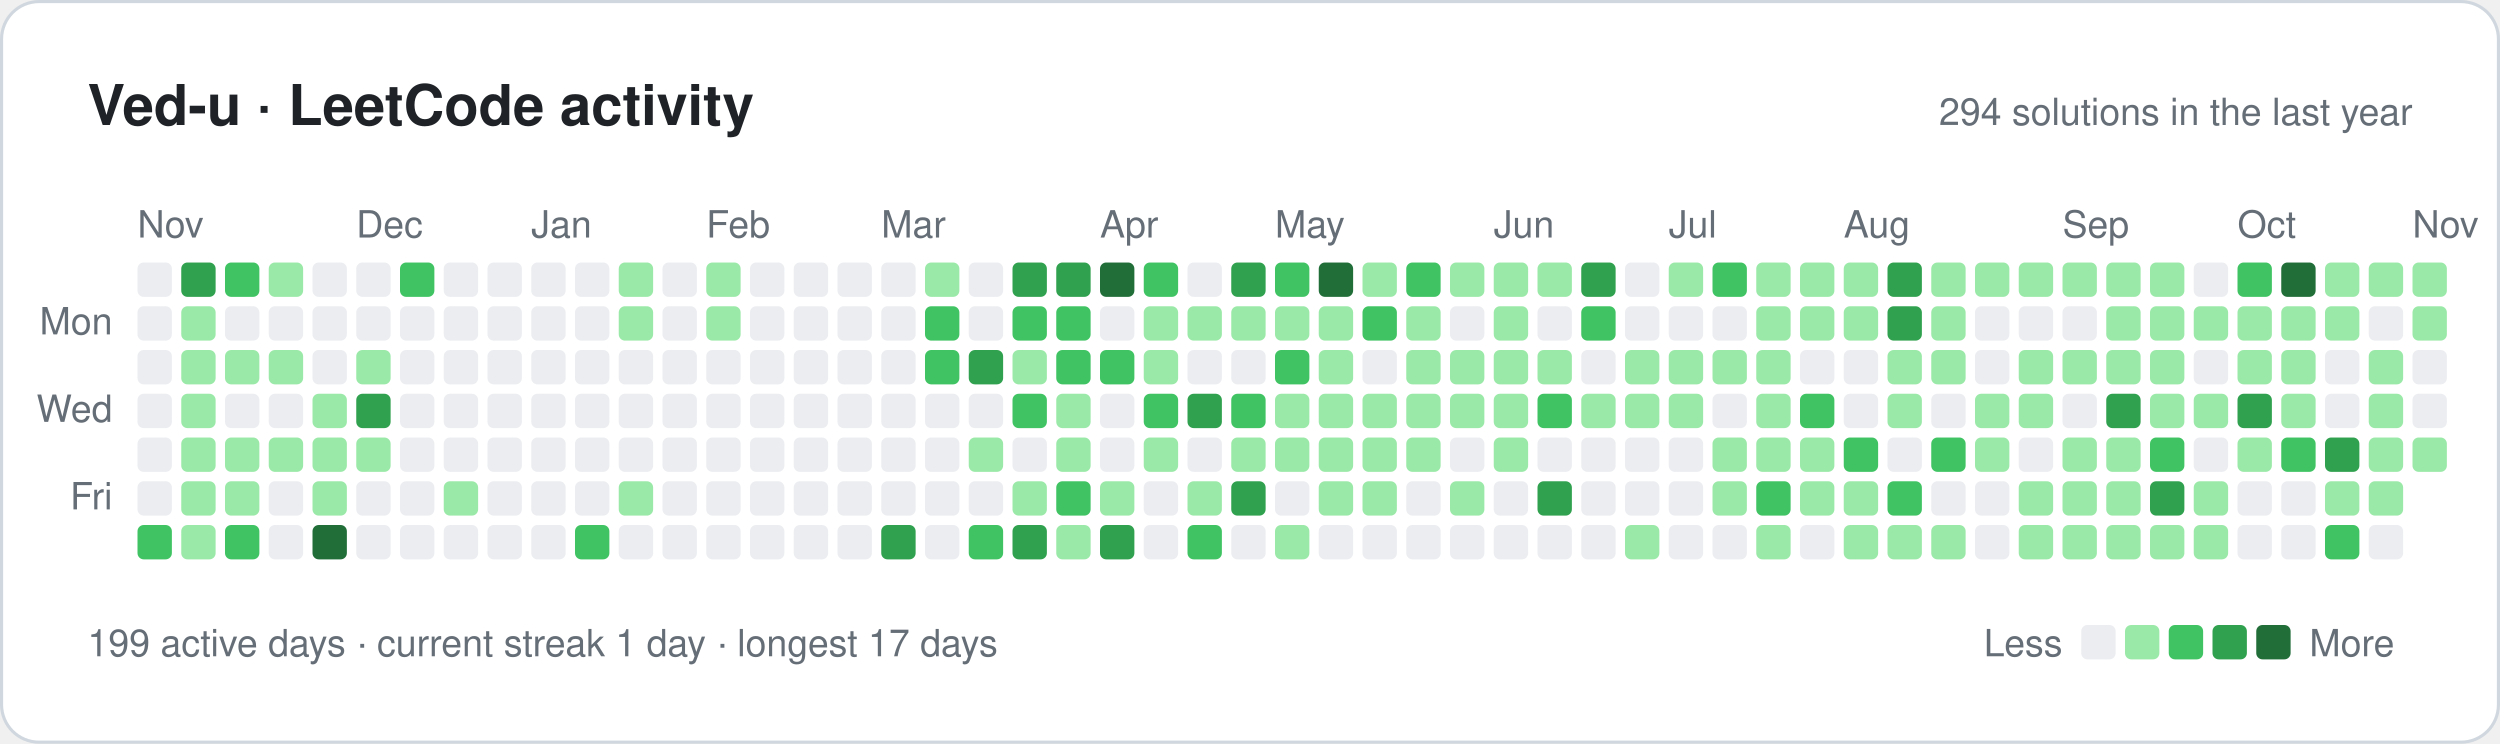
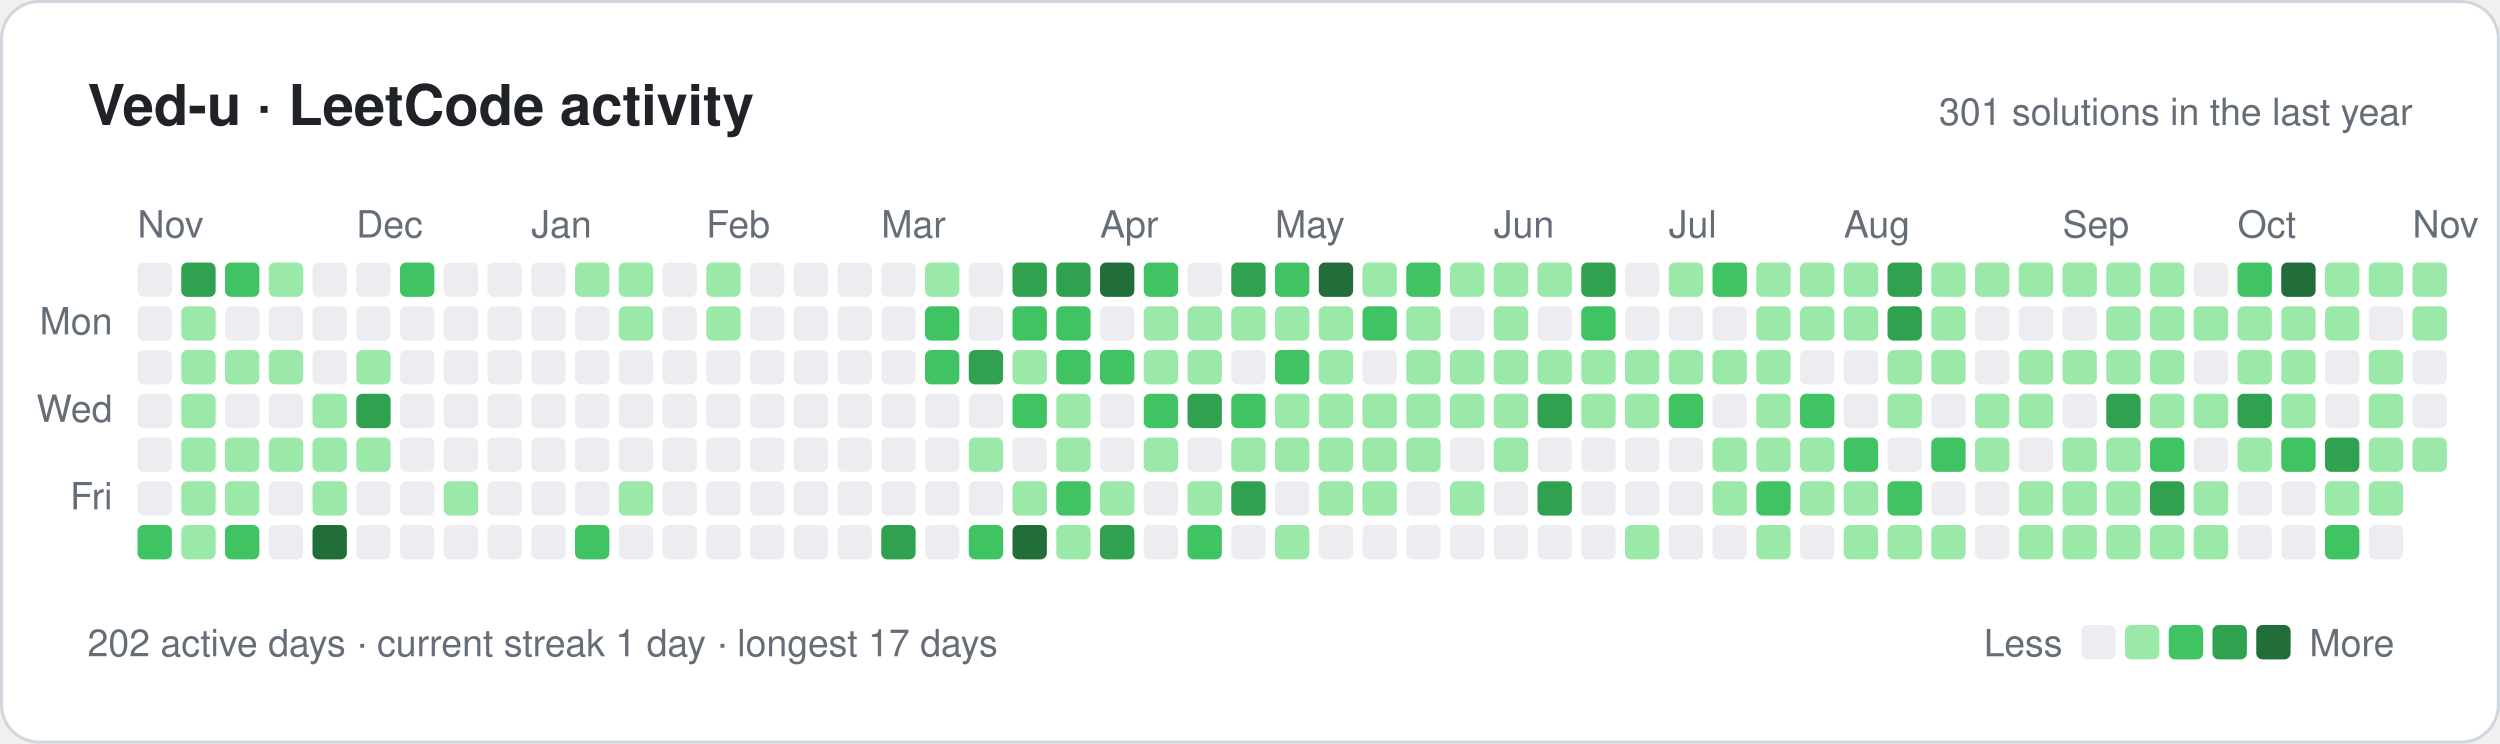
<svg xmlns="http://www.w3.org/2000/svg" width="800" height="238" viewBox="0 0 800 238" font-family="-apple-system,BlinkMacSystemFont,'Segoe UI',Helvetica,Arial,sans-serif" role="img" aria-labelledby="t">
  <style>
.bg{fill:#ffffff;stroke:#d0d7de}.title{fill:#1f2328;font-size:18px;font-weight:600}.muted{fill:#656d76;font-size:12px}
.label{fill:#1f2328;font-size:13px;font-weight:600}.value{fill:#1f2328;font-size:22px;font-weight:700}.value-sm{fill:#1f2328;font-size:14px;font-weight:700}
.total{fill:#1f2328;font-size:30px;font-weight:700}.track{fill:#eaeef2}.ring-track{stroke:#eaeef2}.divider{stroke:#d0d7de}.grid{stroke:#d0d7de;fill:none}
@media (prefers-color-scheme: dark){.bg{fill:#0d1117;stroke:#30363d}.title,.label,.value,.value-sm,.total{fill:#e6edf3}.muted{fill:#8b949e}.track{fill:#21262d}.ring-track{stroke:#21262d}.divider{stroke:#30363d}.grid{stroke:#30363d}}
@keyframes ls-fade{from{opacity:0;transform:translateY(6px)}to{opacity:1;transform:none}}
@keyframes ls-grow{from{transform:scaleX(0)}to{transform:scaleX(1)}}
@keyframes ls-pop{from{opacity:0;transform:scale(.2)}to{opacity:1;transform:scale(1)}}
@keyframes ls-pulse{0%,100%{opacity:1}50%{opacity:.3}}
.fade{animation:ls-fade .6s ease-out both}
.grow{transform-box:fill-box;transform-origin:left center;animation:ls-grow .9s cubic-bezier(.2,.7,.3,1) both}
.pulse{animation:ls-pulse 1.8s ease-in-out infinite}
.d1{animation-delay:0.12s}
.d2{animation-delay:0.24s}
.d3{animation-delay:0.36s}
.d4{animation-delay:0.48s}
.d5{animation-delay:0.60s}
.d6{animation-delay:0.72s}
.d7{animation-delay:0.84s}
.d8{animation-delay:0.96s}
@media (prefers-reduced-motion: reduce){*{animation:none!important}}
.h0{fill:#ebedf0}.h1{fill:#9be9a8}.h2{fill:#40c463}.h3{fill:#30a14e}.h4{fill:#216e39}
@media (prefers-color-scheme: dark){.h0{fill:#161b22}.h1{fill:#0e4429}.h2{fill:#006d32}.h3{fill:#26a641}.h4{fill:#39d353}}
</style>
  <rect x="0.5" y="0.5" width="799" height="237" rx="12" class="bg" />
  <g class="fade">
    <text x="28" y="40" class="title">Ved-u · LeetCode activity</text>
-     <text x="772" y="40" class="muted" text-anchor="end">294 solutions in the last year</text>
+     <text x="772" y="40" class="muted" text-anchor="end">301 solutions in the last year</text>
  </g>
  <text x="44" y="76" class="muted" font-size="11">Nov</text>
  <text x="114" y="76" class="muted" font-size="11">Dec</text>
  <text x="170" y="76" class="muted" font-size="11">Jan</text>
  <text x="226" y="76" class="muted" font-size="11">Feb</text>
  <text x="282" y="76" class="muted" font-size="11">Mar</text>
  <text x="352" y="76" class="muted" font-size="11">Apr</text>
  <text x="408" y="76" class="muted" font-size="11">May</text>
  <text x="478" y="76" class="muted" font-size="11">Jun</text>
  <text x="534" y="76" class="muted" font-size="11">Jul</text>
  <text x="590" y="76" class="muted" font-size="11">Aug</text>
  <text x="660" y="76" class="muted" font-size="11">Sep</text>
  <text x="716" y="76" class="muted" font-size="11">Oct</text>
  <text x="772" y="76" class="muted" font-size="11">Nov</text>
  <text x="36" y="107" class="muted" font-size="10" text-anchor="end">Mon</text>
  <text x="36" y="135" class="muted" font-size="10" text-anchor="end">Wed</text>
  <text x="36" y="163" class="muted" font-size="10" text-anchor="end">Fri</text>
  <g class="fade d1">
    <rect x="44" y="84" width="11" height="11" rx="2" class="h0" />
    <rect x="44" y="98" width="11" height="11" rx="2" class="h0" />
    <rect x="44" y="112" width="11" height="11" rx="2" class="h0" />
    <rect x="44" y="126" width="11" height="11" rx="2" class="h0" />
    <rect x="44" y="140" width="11" height="11" rx="2" class="h0" />
    <rect x="44" y="154" width="11" height="11" rx="2" class="h0" />
    <rect x="44" y="168" width="11" height="11" rx="2" class="h2" />
    <rect x="58" y="84" width="11" height="11" rx="2" class="h3" />
    <rect x="58" y="98" width="11" height="11" rx="2" class="h1" />
    <rect x="58" y="112" width="11" height="11" rx="2" class="h1" />
    <rect x="58" y="126" width="11" height="11" rx="2" class="h1" />
    <rect x="58" y="140" width="11" height="11" rx="2" class="h1" />
    <rect x="58" y="154" width="11" height="11" rx="2" class="h1" />
    <rect x="58" y="168" width="11" height="11" rx="2" class="h1" />
    <rect x="72" y="84" width="11" height="11" rx="2" class="h2" />
    <rect x="72" y="98" width="11" height="11" rx="2" class="h0" />
    <rect x="72" y="112" width="11" height="11" rx="2" class="h1" />
    <rect x="72" y="126" width="11" height="11" rx="2" class="h0" />
    <rect x="72" y="140" width="11" height="11" rx="2" class="h1" />
    <rect x="72" y="154" width="11" height="11" rx="2" class="h1" />
    <rect x="72" y="168" width="11" height="11" rx="2" class="h2" />
    <rect x="86" y="84" width="11" height="11" rx="2" class="h1" />
    <rect x="86" y="98" width="11" height="11" rx="2" class="h0" />
    <rect x="86" y="112" width="11" height="11" rx="2" class="h1" />
    <rect x="86" y="126" width="11" height="11" rx="2" class="h0" />
    <rect x="86" y="140" width="11" height="11" rx="2" class="h1" />
    <rect x="86" y="154" width="11" height="11" rx="2" class="h0" />
    <rect x="86" y="168" width="11" height="11" rx="2" class="h0" />
    <rect x="100" y="84" width="11" height="11" rx="2" class="h0" />
    <rect x="100" y="98" width="11" height="11" rx="2" class="h0" />
    <rect x="100" y="112" width="11" height="11" rx="2" class="h0" />
    <rect x="100" y="126" width="11" height="11" rx="2" class="h1" />
    <rect x="100" y="140" width="11" height="11" rx="2" class="h1" />
    <rect x="100" y="154" width="11" height="11" rx="2" class="h1" />
    <rect x="100" y="168" width="11" height="11" rx="2" class="h4" />
    <rect x="114" y="84" width="11" height="11" rx="2" class="h0" />
    <rect x="114" y="98" width="11" height="11" rx="2" class="h0" />
    <rect x="114" y="112" width="11" height="11" rx="2" class="h1" />
    <rect x="114" y="126" width="11" height="11" rx="2" class="h3" />
    <rect x="114" y="140" width="11" height="11" rx="2" class="h1" />
    <rect x="114" y="154" width="11" height="11" rx="2" class="h0" />
    <rect x="114" y="168" width="11" height="11" rx="2" class="h0" />
    <rect x="128" y="84" width="11" height="11" rx="2" class="h2" />
    <rect x="128" y="98" width="11" height="11" rx="2" class="h0" />
    <rect x="128" y="112" width="11" height="11" rx="2" class="h0" />
    <rect x="128" y="126" width="11" height="11" rx="2" class="h0" />
    <rect x="128" y="140" width="11" height="11" rx="2" class="h0" />
    <rect x="128" y="154" width="11" height="11" rx="2" class="h0" />
    <rect x="128" y="168" width="11" height="11" rx="2" class="h0" />
    <rect x="142" y="84" width="11" height="11" rx="2" class="h0" />
    <rect x="142" y="98" width="11" height="11" rx="2" class="h0" />
    <rect x="142" y="112" width="11" height="11" rx="2" class="h0" />
    <rect x="142" y="126" width="11" height="11" rx="2" class="h0" />
    <rect x="142" y="140" width="11" height="11" rx="2" class="h0" />
    <rect x="142" y="154" width="11" height="11" rx="2" class="h1" />
    <rect x="142" y="168" width="11" height="11" rx="2" class="h0" />
    <rect x="156" y="84" width="11" height="11" rx="2" class="h0" />
    <rect x="156" y="98" width="11" height="11" rx="2" class="h0" />
    <rect x="156" y="112" width="11" height="11" rx="2" class="h0" />
    <rect x="156" y="126" width="11" height="11" rx="2" class="h0" />
    <rect x="156" y="140" width="11" height="11" rx="2" class="h0" />
    <rect x="156" y="154" width="11" height="11" rx="2" class="h0" />
    <rect x="156" y="168" width="11" height="11" rx="2" class="h0" />
    <rect x="170" y="84" width="11" height="11" rx="2" class="h0" />
    <rect x="170" y="98" width="11" height="11" rx="2" class="h0" />
    <rect x="170" y="112" width="11" height="11" rx="2" class="h0" />
    <rect x="170" y="126" width="11" height="11" rx="2" class="h0" />
    <rect x="170" y="140" width="11" height="11" rx="2" class="h0" />
    <rect x="170" y="154" width="11" height="11" rx="2" class="h0" />
    <rect x="170" y="168" width="11" height="11" rx="2" class="h0" />
-     <rect x="184" y="84" width="11" height="11" rx="2" class="h0" />
+     <rect x="184" y="84" width="11" height="11" rx="2" class="h1" />
    <rect x="184" y="98" width="11" height="11" rx="2" class="h0" />
    <rect x="184" y="112" width="11" height="11" rx="2" class="h0" />
    <rect x="184" y="126" width="11" height="11" rx="2" class="h0" />
    <rect x="184" y="140" width="11" height="11" rx="2" class="h0" />
    <rect x="184" y="154" width="11" height="11" rx="2" class="h0" />
    <rect x="184" y="168" width="11" height="11" rx="2" class="h2" />
    <rect x="198" y="84" width="11" height="11" rx="2" class="h1" />
    <rect x="198" y="98" width="11" height="11" rx="2" class="h1" />
    <rect x="198" y="112" width="11" height="11" rx="2" class="h0" />
    <rect x="198" y="126" width="11" height="11" rx="2" class="h0" />
    <rect x="198" y="140" width="11" height="11" rx="2" class="h0" />
    <rect x="198" y="154" width="11" height="11" rx="2" class="h1" />
    <rect x="198" y="168" width="11" height="11" rx="2" class="h0" />
    <rect x="212" y="84" width="11" height="11" rx="2" class="h0" />
    <rect x="212" y="98" width="11" height="11" rx="2" class="h0" />
    <rect x="212" y="112" width="11" height="11" rx="2" class="h0" />
    <rect x="212" y="126" width="11" height="11" rx="2" class="h0" />
    <rect x="212" y="140" width="11" height="11" rx="2" class="h0" />
    <rect x="212" y="154" width="11" height="11" rx="2" class="h0" />
    <rect x="212" y="168" width="11" height="11" rx="2" class="h0" />
    <rect x="226" y="84" width="11" height="11" rx="2" class="h1" />
    <rect x="226" y="98" width="11" height="11" rx="2" class="h1" />
    <rect x="226" y="112" width="11" height="11" rx="2" class="h0" />
    <rect x="226" y="126" width="11" height="11" rx="2" class="h0" />
    <rect x="226" y="140" width="11" height="11" rx="2" class="h0" />
    <rect x="226" y="154" width="11" height="11" rx="2" class="h0" />
    <rect x="226" y="168" width="11" height="11" rx="2" class="h0" />
    <rect x="240" y="84" width="11" height="11" rx="2" class="h0" />
    <rect x="240" y="98" width="11" height="11" rx="2" class="h0" />
    <rect x="240" y="112" width="11" height="11" rx="2" class="h0" />
    <rect x="240" y="126" width="11" height="11" rx="2" class="h0" />
    <rect x="240" y="140" width="11" height="11" rx="2" class="h0" />
    <rect x="240" y="154" width="11" height="11" rx="2" class="h0" />
    <rect x="240" y="168" width="11" height="11" rx="2" class="h0" />
    <rect x="254" y="84" width="11" height="11" rx="2" class="h0" />
    <rect x="254" y="98" width="11" height="11" rx="2" class="h0" />
    <rect x="254" y="112" width="11" height="11" rx="2" class="h0" />
    <rect x="254" y="126" width="11" height="11" rx="2" class="h0" />
    <rect x="254" y="140" width="11" height="11" rx="2" class="h0" />
    <rect x="254" y="154" width="11" height="11" rx="2" class="h0" />
    <rect x="254" y="168" width="11" height="11" rx="2" class="h0" />
    <rect x="268" y="84" width="11" height="11" rx="2" class="h0" />
    <rect x="268" y="98" width="11" height="11" rx="2" class="h0" />
    <rect x="268" y="112" width="11" height="11" rx="2" class="h0" />
    <rect x="268" y="126" width="11" height="11" rx="2" class="h0" />
    <rect x="268" y="140" width="11" height="11" rx="2" class="h0" />
    <rect x="268" y="154" width="11" height="11" rx="2" class="h0" />
    <rect x="268" y="168" width="11" height="11" rx="2" class="h0" />
    <rect x="282" y="84" width="11" height="11" rx="2" class="h0" />
    <rect x="282" y="98" width="11" height="11" rx="2" class="h0" />
    <rect x="282" y="112" width="11" height="11" rx="2" class="h0" />
    <rect x="282" y="126" width="11" height="11" rx="2" class="h0" />
    <rect x="282" y="140" width="11" height="11" rx="2" class="h0" />
    <rect x="282" y="154" width="11" height="11" rx="2" class="h0" />
    <rect x="282" y="168" width="11" height="11" rx="2" class="h3" />
    <rect x="296" y="84" width="11" height="11" rx="2" class="h1" />
    <rect x="296" y="98" width="11" height="11" rx="2" class="h2" />
    <rect x="296" y="112" width="11" height="11" rx="2" class="h2" />
    <rect x="296" y="126" width="11" height="11" rx="2" class="h0" />
    <rect x="296" y="140" width="11" height="11" rx="2" class="h0" />
    <rect x="296" y="154" width="11" height="11" rx="2" class="h0" />
    <rect x="296" y="168" width="11" height="11" rx="2" class="h0" />
    <rect x="310" y="84" width="11" height="11" rx="2" class="h0" />
    <rect x="310" y="98" width="11" height="11" rx="2" class="h0" />
    <rect x="310" y="112" width="11" height="11" rx="2" class="h3" />
    <rect x="310" y="126" width="11" height="11" rx="2" class="h0" />
    <rect x="310" y="140" width="11" height="11" rx="2" class="h1" />
    <rect x="310" y="154" width="11" height="11" rx="2" class="h0" />
    <rect x="310" y="168" width="11" height="11" rx="2" class="h2" />
    <rect x="324" y="84" width="11" height="11" rx="2" class="h3" />
    <rect x="324" y="98" width="11" height="11" rx="2" class="h2" />
    <rect x="324" y="112" width="11" height="11" rx="2" class="h1" />
    <rect x="324" y="126" width="11" height="11" rx="2" class="h2" />
    <rect x="324" y="140" width="11" height="11" rx="2" class="h0" />
    <rect x="324" y="154" width="11" height="11" rx="2" class="h1" />
-     <rect x="324" y="168" width="11" height="11" rx="2" class="h3" />
+     <rect x="324" y="168" width="11" height="11" rx="2" class="h4" />
    <rect x="338" y="84" width="11" height="11" rx="2" class="h3" />
    <rect x="338" y="98" width="11" height="11" rx="2" class="h2" />
    <rect x="338" y="112" width="11" height="11" rx="2" class="h2" />
    <rect x="338" y="126" width="11" height="11" rx="2" class="h1" />
    <rect x="338" y="140" width="11" height="11" rx="2" class="h1" />
    <rect x="338" y="154" width="11" height="11" rx="2" class="h2" />
    <rect x="338" y="168" width="11" height="11" rx="2" class="h1" />
    <rect x="352" y="84" width="11" height="11" rx="2" class="h4" />
    <rect x="352" y="98" width="11" height="11" rx="2" class="h0" />
    <rect x="352" y="112" width="11" height="11" rx="2" class="h2" />
    <rect x="352" y="126" width="11" height="11" rx="2" class="h0" />
    <rect x="352" y="140" width="11" height="11" rx="2" class="h0" />
    <rect x="352" y="154" width="11" height="11" rx="2" class="h1" />
    <rect x="352" y="168" width="11" height="11" rx="2" class="h3" />
    <rect x="366" y="84" width="11" height="11" rx="2" class="h2" />
    <rect x="366" y="98" width="11" height="11" rx="2" class="h1" />
    <rect x="366" y="112" width="11" height="11" rx="2" class="h1" />
    <rect x="366" y="126" width="11" height="11" rx="2" class="h2" />
    <rect x="366" y="140" width="11" height="11" rx="2" class="h1" />
    <rect x="366" y="154" width="11" height="11" rx="2" class="h0" />
    <rect x="366" y="168" width="11" height="11" rx="2" class="h0" />
    <rect x="380" y="84" width="11" height="11" rx="2" class="h0" />
    <rect x="380" y="98" width="11" height="11" rx="2" class="h1" />
-     <rect x="380" y="112" width="11" height="11" rx="2" class="h0" />
+     <rect x="380" y="112" width="11" height="11" rx="2" class="h1" />
    <rect x="380" y="126" width="11" height="11" rx="2" class="h3" />
    <rect x="380" y="140" width="11" height="11" rx="2" class="h0" />
    <rect x="380" y="154" width="11" height="11" rx="2" class="h1" />
    <rect x="380" y="168" width="11" height="11" rx="2" class="h2" />
    <rect x="394" y="84" width="11" height="11" rx="2" class="h3" />
    <rect x="394" y="98" width="11" height="11" rx="2" class="h1" />
    <rect x="394" y="112" width="11" height="11" rx="2" class="h0" />
    <rect x="394" y="126" width="11" height="11" rx="2" class="h2" />
    <rect x="394" y="140" width="11" height="11" rx="2" class="h1" />
    <rect x="394" y="154" width="11" height="11" rx="2" class="h3" />
    <rect x="394" y="168" width="11" height="11" rx="2" class="h0" />
    <rect x="408" y="84" width="11" height="11" rx="2" class="h2" />
    <rect x="408" y="98" width="11" height="11" rx="2" class="h1" />
    <rect x="408" y="112" width="11" height="11" rx="2" class="h2" />
    <rect x="408" y="126" width="11" height="11" rx="2" class="h1" />
    <rect x="408" y="140" width="11" height="11" rx="2" class="h1" />
    <rect x="408" y="154" width="11" height="11" rx="2" class="h0" />
    <rect x="408" y="168" width="11" height="11" rx="2" class="h1" />
    <rect x="422" y="84" width="11" height="11" rx="2" class="h4" />
    <rect x="422" y="98" width="11" height="11" rx="2" class="h1" />
    <rect x="422" y="112" width="11" height="11" rx="2" class="h1" />
    <rect x="422" y="126" width="11" height="11" rx="2" class="h1" />
    <rect x="422" y="140" width="11" height="11" rx="2" class="h1" />
    <rect x="422" y="154" width="11" height="11" rx="2" class="h1" />
    <rect x="422" y="168" width="11" height="11" rx="2" class="h0" />
    <rect x="436" y="84" width="11" height="11" rx="2" class="h1" />
    <rect x="436" y="98" width="11" height="11" rx="2" class="h2" />
    <rect x="436" y="112" width="11" height="11" rx="2" class="h0" />
    <rect x="436" y="126" width="11" height="11" rx="2" class="h1" />
    <rect x="436" y="140" width="11" height="11" rx="2" class="h1" />
    <rect x="436" y="154" width="11" height="11" rx="2" class="h1" />
    <rect x="436" y="168" width="11" height="11" rx="2" class="h0" />
    <rect x="450" y="84" width="11" height="11" rx="2" class="h2" />
    <rect x="450" y="98" width="11" height="11" rx="2" class="h1" />
    <rect x="450" y="112" width="11" height="11" rx="2" class="h1" />
    <rect x="450" y="126" width="11" height="11" rx="2" class="h1" />
    <rect x="450" y="140" width="11" height="11" rx="2" class="h1" />
    <rect x="450" y="154" width="11" height="11" rx="2" class="h0" />
    <rect x="450" y="168" width="11" height="11" rx="2" class="h0" />
    <rect x="464" y="84" width="11" height="11" rx="2" class="h1" />
    <rect x="464" y="98" width="11" height="11" rx="2" class="h0" />
    <rect x="464" y="112" width="11" height="11" rx="2" class="h1" />
    <rect x="464" y="126" width="11" height="11" rx="2" class="h1" />
    <rect x="464" y="140" width="11" height="11" rx="2" class="h0" />
    <rect x="464" y="154" width="11" height="11" rx="2" class="h1" />
    <rect x="464" y="168" width="11" height="11" rx="2" class="h0" />
    <rect x="478" y="84" width="11" height="11" rx="2" class="h1" />
    <rect x="478" y="98" width="11" height="11" rx="2" class="h1" />
    <rect x="478" y="112" width="11" height="11" rx="2" class="h1" />
    <rect x="478" y="126" width="11" height="11" rx="2" class="h1" />
    <rect x="478" y="140" width="11" height="11" rx="2" class="h1" />
    <rect x="478" y="154" width="11" height="11" rx="2" class="h0" />
    <rect x="478" y="168" width="11" height="11" rx="2" class="h0" />
    <rect x="492" y="84" width="11" height="11" rx="2" class="h1" />
    <rect x="492" y="98" width="11" height="11" rx="2" class="h0" />
    <rect x="492" y="112" width="11" height="11" rx="2" class="h1" />
-     <rect x="492" y="126" width="11" height="11" rx="2" class="h2" />
+     <rect x="492" y="126" width="11" height="11" rx="2" class="h3" />
    <rect x="492" y="140" width="11" height="11" rx="2" class="h0" />
    <rect x="492" y="154" width="11" height="11" rx="2" class="h3" />
    <rect x="492" y="168" width="11" height="11" rx="2" class="h0" />
    <rect x="506" y="84" width="11" height="11" rx="2" class="h3" />
    <rect x="506" y="98" width="11" height="11" rx="2" class="h2" />
-     <rect x="506" y="112" width="11" height="11" rx="2" class="h0" />
+     <rect x="506" y="112" width="11" height="11" rx="2" class="h1" />
    <rect x="506" y="126" width="11" height="11" rx="2" class="h1" />
    <rect x="506" y="140" width="11" height="11" rx="2" class="h0" />
    <rect x="506" y="154" width="11" height="11" rx="2" class="h0" />
    <rect x="506" y="168" width="11" height="11" rx="2" class="h0" />
    <rect x="520" y="84" width="11" height="11" rx="2" class="h0" />
    <rect x="520" y="98" width="11" height="11" rx="2" class="h0" />
    <rect x="520" y="112" width="11" height="11" rx="2" class="h1" />
    <rect x="520" y="126" width="11" height="11" rx="2" class="h1" />
    <rect x="520" y="140" width="11" height="11" rx="2" class="h0" />
    <rect x="520" y="154" width="11" height="11" rx="2" class="h0" />
    <rect x="520" y="168" width="11" height="11" rx="2" class="h1" />
    <rect x="534" y="84" width="11" height="11" rx="2" class="h1" />
    <rect x="534" y="98" width="11" height="11" rx="2" class="h0" />
    <rect x="534" y="112" width="11" height="11" rx="2" class="h1" />
-     <rect x="534" y="126" width="11" height="11" rx="2" class="h1" />
+     <rect x="534" y="126" width="11" height="11" rx="2" class="h2" />
    <rect x="534" y="140" width="11" height="11" rx="2" class="h0" />
    <rect x="534" y="154" width="11" height="11" rx="2" class="h0" />
    <rect x="534" y="168" width="11" height="11" rx="2" class="h0" />
    <rect x="548" y="84" width="11" height="11" rx="2" class="h2" />
    <rect x="548" y="98" width="11" height="11" rx="2" class="h0" />
    <rect x="548" y="112" width="11" height="11" rx="2" class="h1" />
    <rect x="548" y="126" width="11" height="11" rx="2" class="h0" />
    <rect x="548" y="140" width="11" height="11" rx="2" class="h1" />
    <rect x="548" y="154" width="11" height="11" rx="2" class="h1" />
    <rect x="548" y="168" width="11" height="11" rx="2" class="h0" />
    <rect x="562" y="84" width="11" height="11" rx="2" class="h1" />
    <rect x="562" y="98" width="11" height="11" rx="2" class="h1" />
    <rect x="562" y="112" width="11" height="11" rx="2" class="h1" />
    <rect x="562" y="126" width="11" height="11" rx="2" class="h1" />
    <rect x="562" y="140" width="11" height="11" rx="2" class="h1" />
    <rect x="562" y="154" width="11" height="11" rx="2" class="h2" />
    <rect x="562" y="168" width="11" height="11" rx="2" class="h1" />
    <rect x="576" y="84" width="11" height="11" rx="2" class="h1" />
    <rect x="576" y="98" width="11" height="11" rx="2" class="h1" />
    <rect x="576" y="112" width="11" height="11" rx="2" class="h0" />
    <rect x="576" y="126" width="11" height="11" rx="2" class="h2" />
    <rect x="576" y="140" width="11" height="11" rx="2" class="h1" />
    <rect x="576" y="154" width="11" height="11" rx="2" class="h1" />
    <rect x="576" y="168" width="11" height="11" rx="2" class="h0" />
    <rect x="590" y="84" width="11" height="11" rx="2" class="h1" />
    <rect x="590" y="98" width="11" height="11" rx="2" class="h1" />
    <rect x="590" y="112" width="11" height="11" rx="2" class="h0" />
    <rect x="590" y="126" width="11" height="11" rx="2" class="h0" />
    <rect x="590" y="140" width="11" height="11" rx="2" class="h2" />
    <rect x="590" y="154" width="11" height="11" rx="2" class="h1" />
    <rect x="590" y="168" width="11" height="11" rx="2" class="h1" />
    <rect x="604" y="84" width="11" height="11" rx="2" class="h3" />
    <rect x="604" y="98" width="11" height="11" rx="2" class="h3" />
    <rect x="604" y="112" width="11" height="11" rx="2" class="h1" />
    <rect x="604" y="126" width="11" height="11" rx="2" class="h1" />
    <rect x="604" y="140" width="11" height="11" rx="2" class="h0" />
    <rect x="604" y="154" width="11" height="11" rx="2" class="h2" />
    <rect x="604" y="168" width="11" height="11" rx="2" class="h1" />
    <rect x="618" y="84" width="11" height="11" rx="2" class="h1" />
    <rect x="618" y="98" width="11" height="11" rx="2" class="h1" />
    <rect x="618" y="112" width="11" height="11" rx="2" class="h1" />
    <rect x="618" y="126" width="11" height="11" rx="2" class="h0" />
    <rect x="618" y="140" width="11" height="11" rx="2" class="h2" />
    <rect x="618" y="154" width="11" height="11" rx="2" class="h0" />
    <rect x="618" y="168" width="11" height="11" rx="2" class="h1" />
    <rect x="632" y="84" width="11" height="11" rx="2" class="h1" />
    <rect x="632" y="98" width="11" height="11" rx="2" class="h0" />
    <rect x="632" y="112" width="11" height="11" rx="2" class="h0" />
    <rect x="632" y="126" width="11" height="11" rx="2" class="h1" />
    <rect x="632" y="140" width="11" height="11" rx="2" class="h1" />
    <rect x="632" y="154" width="11" height="11" rx="2" class="h0" />
    <rect x="632" y="168" width="11" height="11" rx="2" class="h0" />
    <rect x="646" y="84" width="11" height="11" rx="2" class="h1" />
    <rect x="646" y="98" width="11" height="11" rx="2" class="h0" />
    <rect x="646" y="112" width="11" height="11" rx="2" class="h1" />
    <rect x="646" y="126" width="11" height="11" rx="2" class="h1" />
    <rect x="646" y="140" width="11" height="11" rx="2" class="h0" />
    <rect x="646" y="154" width="11" height="11" rx="2" class="h1" />
    <rect x="646" y="168" width="11" height="11" rx="2" class="h1" />
    <rect x="660" y="84" width="11" height="11" rx="2" class="h1" />
    <rect x="660" y="98" width="11" height="11" rx="2" class="h0" />
    <rect x="660" y="112" width="11" height="11" rx="2" class="h1" />
    <rect x="660" y="126" width="11" height="11" rx="2" class="h0" />
    <rect x="660" y="140" width="11" height="11" rx="2" class="h1" />
    <rect x="660" y="154" width="11" height="11" rx="2" class="h1" />
    <rect x="660" y="168" width="11" height="11" rx="2" class="h1" />
    <rect x="674" y="84" width="11" height="11" rx="2" class="h1" />
    <rect x="674" y="98" width="11" height="11" rx="2" class="h1" />
    <rect x="674" y="112" width="11" height="11" rx="2" class="h1" />
    <rect x="674" y="126" width="11" height="11" rx="2" class="h3" />
    <rect x="674" y="140" width="11" height="11" rx="2" class="h1" />
    <rect x="674" y="154" width="11" height="11" rx="2" class="h1" />
    <rect x="674" y="168" width="11" height="11" rx="2" class="h1" />
    <rect x="688" y="84" width="11" height="11" rx="2" class="h1" />
    <rect x="688" y="98" width="11" height="11" rx="2" class="h1" />
    <rect x="688" y="112" width="11" height="11" rx="2" class="h1" />
    <rect x="688" y="126" width="11" height="11" rx="2" class="h1" />
    <rect x="688" y="140" width="11" height="11" rx="2" class="h2" />
    <rect x="688" y="154" width="11" height="11" rx="2" class="h3" />
    <rect x="688" y="168" width="11" height="11" rx="2" class="h1" />
    <rect x="702" y="84" width="11" height="11" rx="2" class="h0" />
    <rect x="702" y="98" width="11" height="11" rx="2" class="h1" />
    <rect x="702" y="112" width="11" height="11" rx="2" class="h0" />
    <rect x="702" y="126" width="11" height="11" rx="2" class="h1" />
    <rect x="702" y="140" width="11" height="11" rx="2" class="h0" />
    <rect x="702" y="154" width="11" height="11" rx="2" class="h1" />
    <rect x="702" y="168" width="11" height="11" rx="2" class="h1" />
    <rect x="716" y="84" width="11" height="11" rx="2" class="h2" />
    <rect x="716" y="98" width="11" height="11" rx="2" class="h1" />
    <rect x="716" y="112" width="11" height="11" rx="2" class="h1" />
    <rect x="716" y="126" width="11" height="11" rx="2" class="h3" />
    <rect x="716" y="140" width="11" height="11" rx="2" class="h1" />
    <rect x="716" y="154" width="11" height="11" rx="2" class="h0" />
    <rect x="716" y="168" width="11" height="11" rx="2" class="h0" />
    <rect x="730" y="84" width="11" height="11" rx="2" class="h4" />
    <rect x="730" y="98" width="11" height="11" rx="2" class="h1" />
    <rect x="730" y="112" width="11" height="11" rx="2" class="h1" />
    <rect x="730" y="126" width="11" height="11" rx="2" class="h1" />
    <rect x="730" y="140" width="11" height="11" rx="2" class="h2" />
    <rect x="730" y="154" width="11" height="11" rx="2" class="h0" />
    <rect x="730" y="168" width="11" height="11" rx="2" class="h0" />
    <rect x="744" y="84" width="11" height="11" rx="2" class="h1" />
    <rect x="744" y="98" width="11" height="11" rx="2" class="h1" />
    <rect x="744" y="112" width="11" height="11" rx="2" class="h0" />
    <rect x="744" y="126" width="11" height="11" rx="2" class="h0" />
    <rect x="744" y="140" width="11" height="11" rx="2" class="h3" />
    <rect x="744" y="154" width="11" height="11" rx="2" class="h1" />
    <rect x="744" y="168" width="11" height="11" rx="2" class="h2" />
    <rect x="758" y="84" width="11" height="11" rx="2" class="h1" />
    <rect x="758" y="98" width="11" height="11" rx="2" class="h0" />
    <rect x="758" y="112" width="11" height="11" rx="2" class="h1" />
    <rect x="758" y="126" width="11" height="11" rx="2" class="h1" />
    <rect x="758" y="140" width="11" height="11" rx="2" class="h1" />
    <rect x="758" y="154" width="11" height="11" rx="2" class="h1" />
    <rect x="758" y="168" width="11" height="11" rx="2" class="h0" />
    <rect x="772" y="84" width="11" height="11" rx="2" class="h1" />
    <rect x="772" y="98" width="11" height="11" rx="2" class="h1" />
    <rect x="772" y="112" width="11" height="11" rx="2" class="h0" />
    <rect x="772" y="126" width="11" height="11" rx="2" class="h0" />
    <rect x="772" y="140" width="11" height="11" rx="2" class="h1" />
  </g>
-   <text x="28" y="210" class="muted">199 active days · current streak 1 day · longest 17 days</text>
+   <text x="28" y="210" class="muted">202 active days · current streak 1 day · longest 17 days</text>
  <text x="660" y="210" class="muted" text-anchor="end">Less</text>
  <rect x="666" y="200" width="11" height="11" rx="2" class="h0" />
  <rect x="680" y="200" width="11" height="11" rx="2" class="h1" />
  <rect x="694" y="200" width="11" height="11" rx="2" class="h2" />
  <rect x="708" y="200" width="11" height="11" rx="2" class="h3" />
  <rect x="722" y="200" width="11" height="11" rx="2" class="h4" />
  <text x="739" y="210" class="muted">More</text>
</svg>
